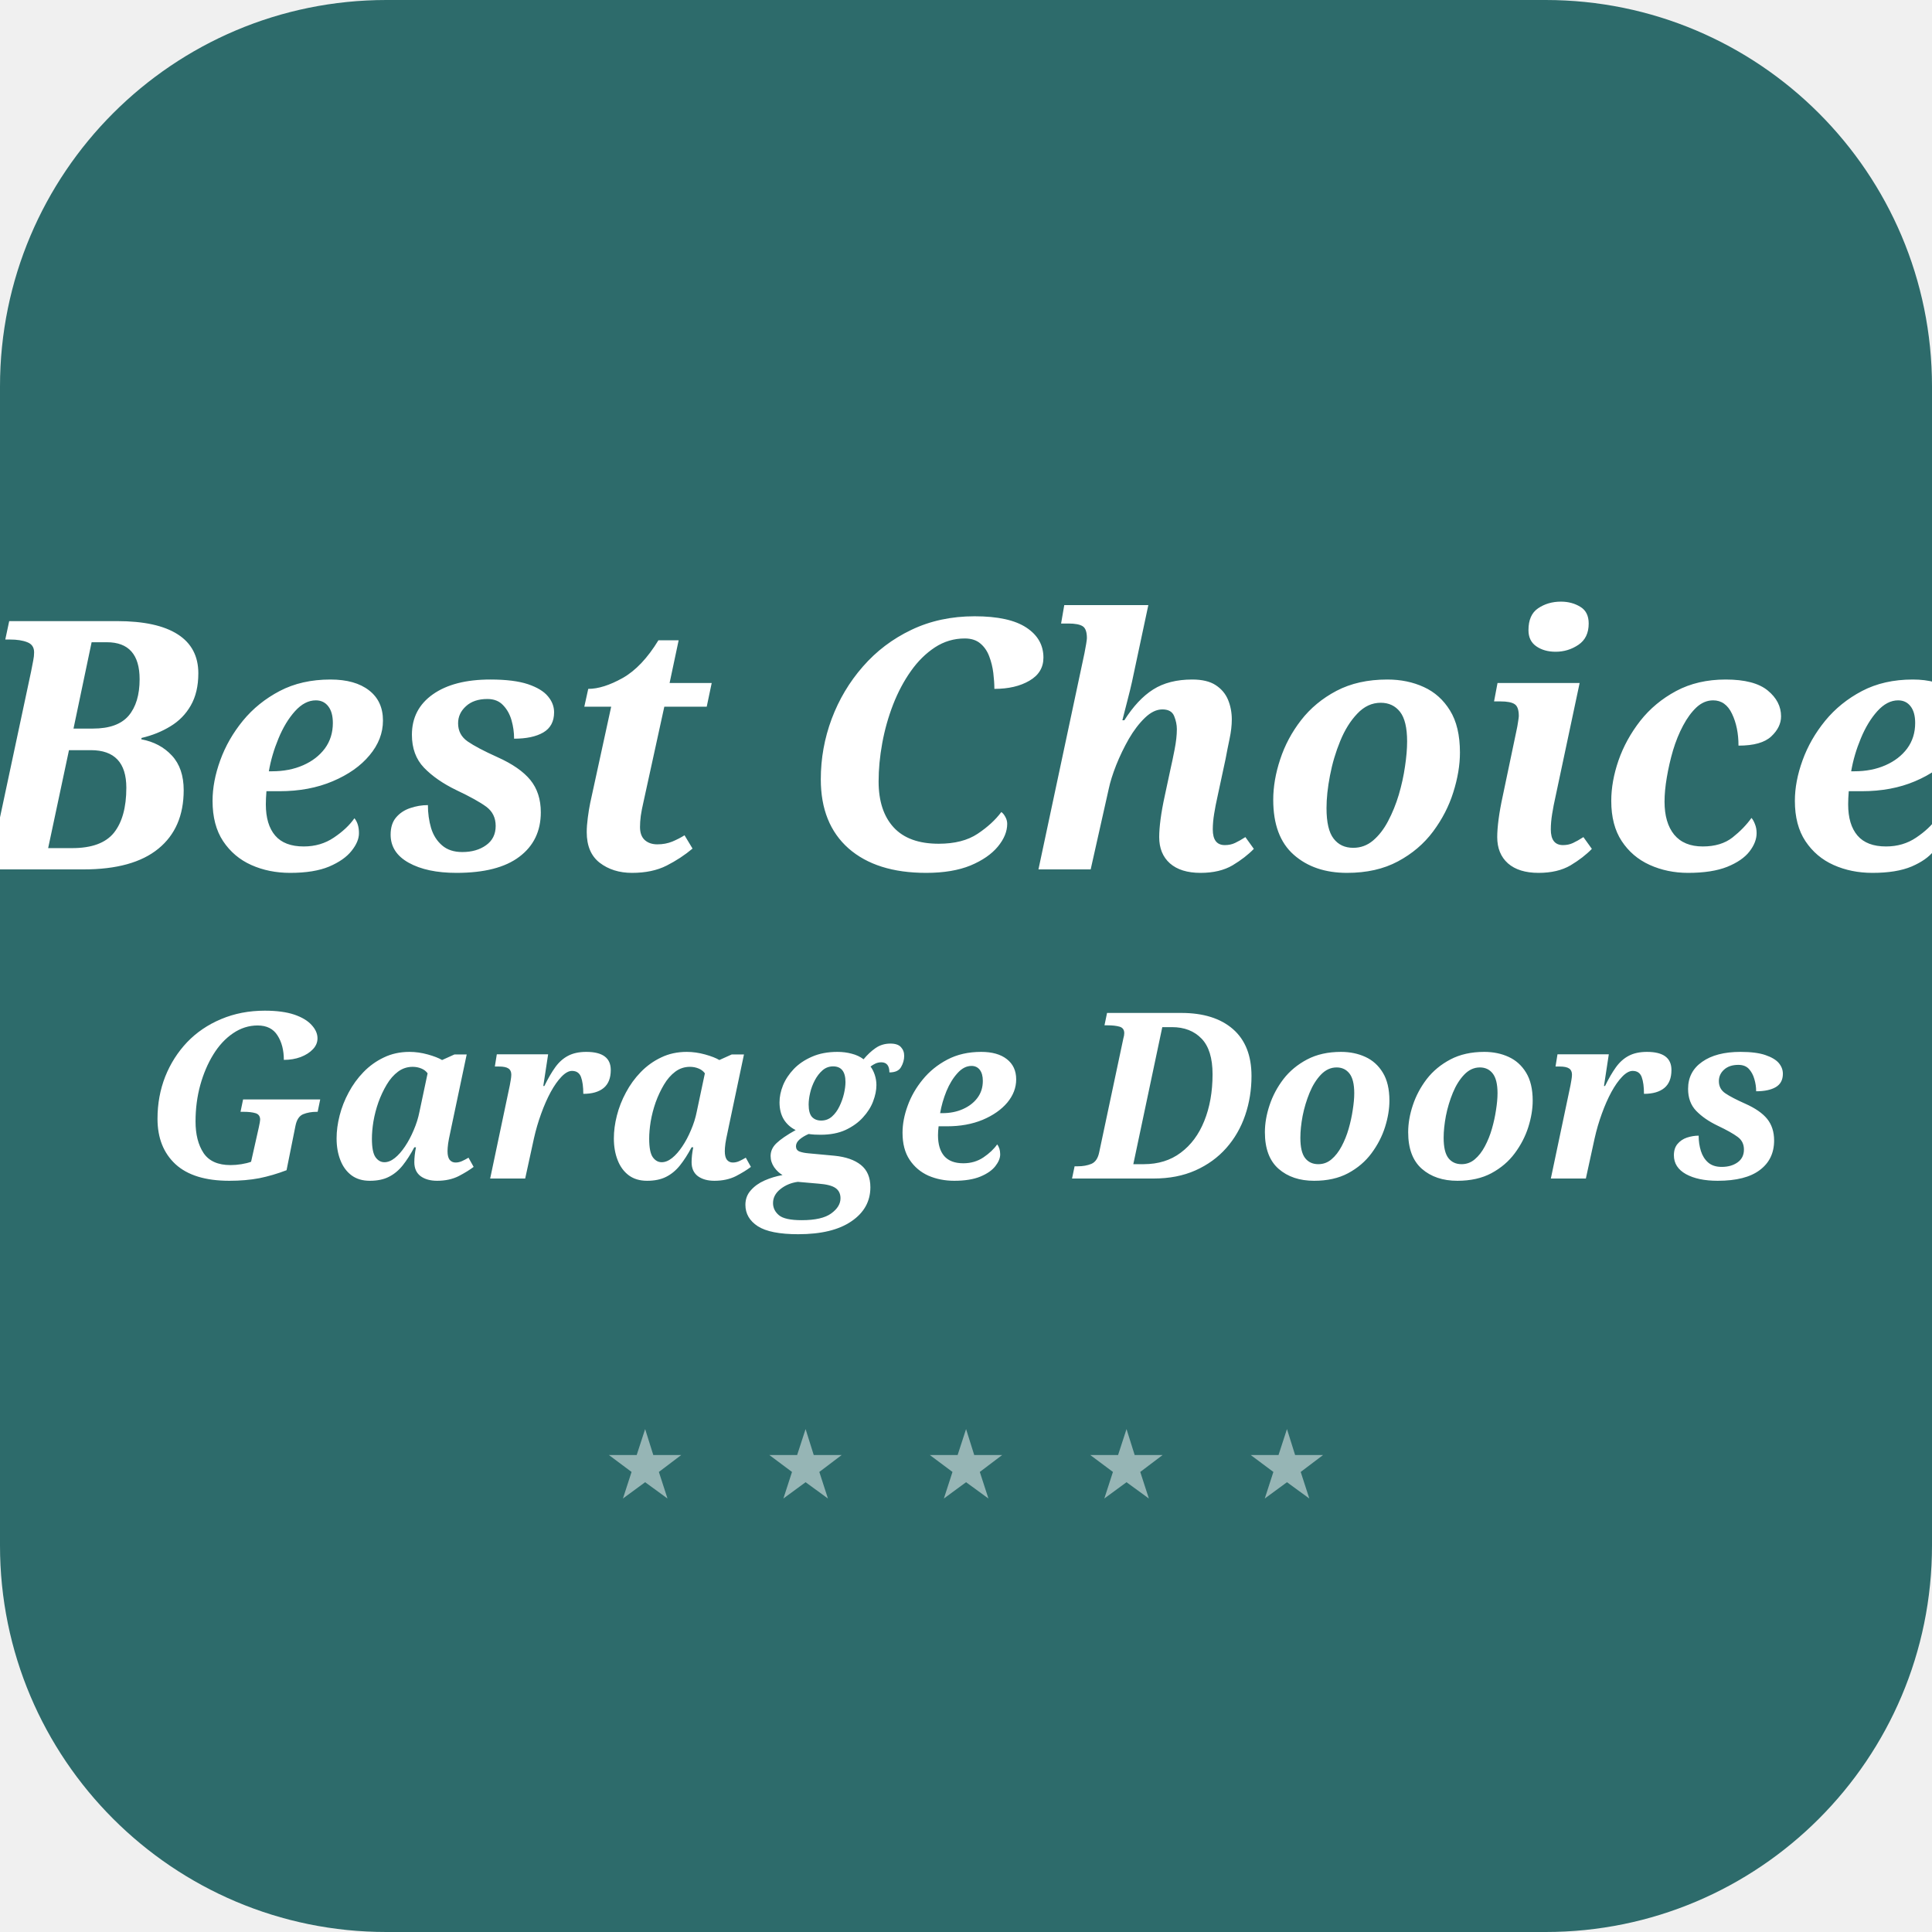
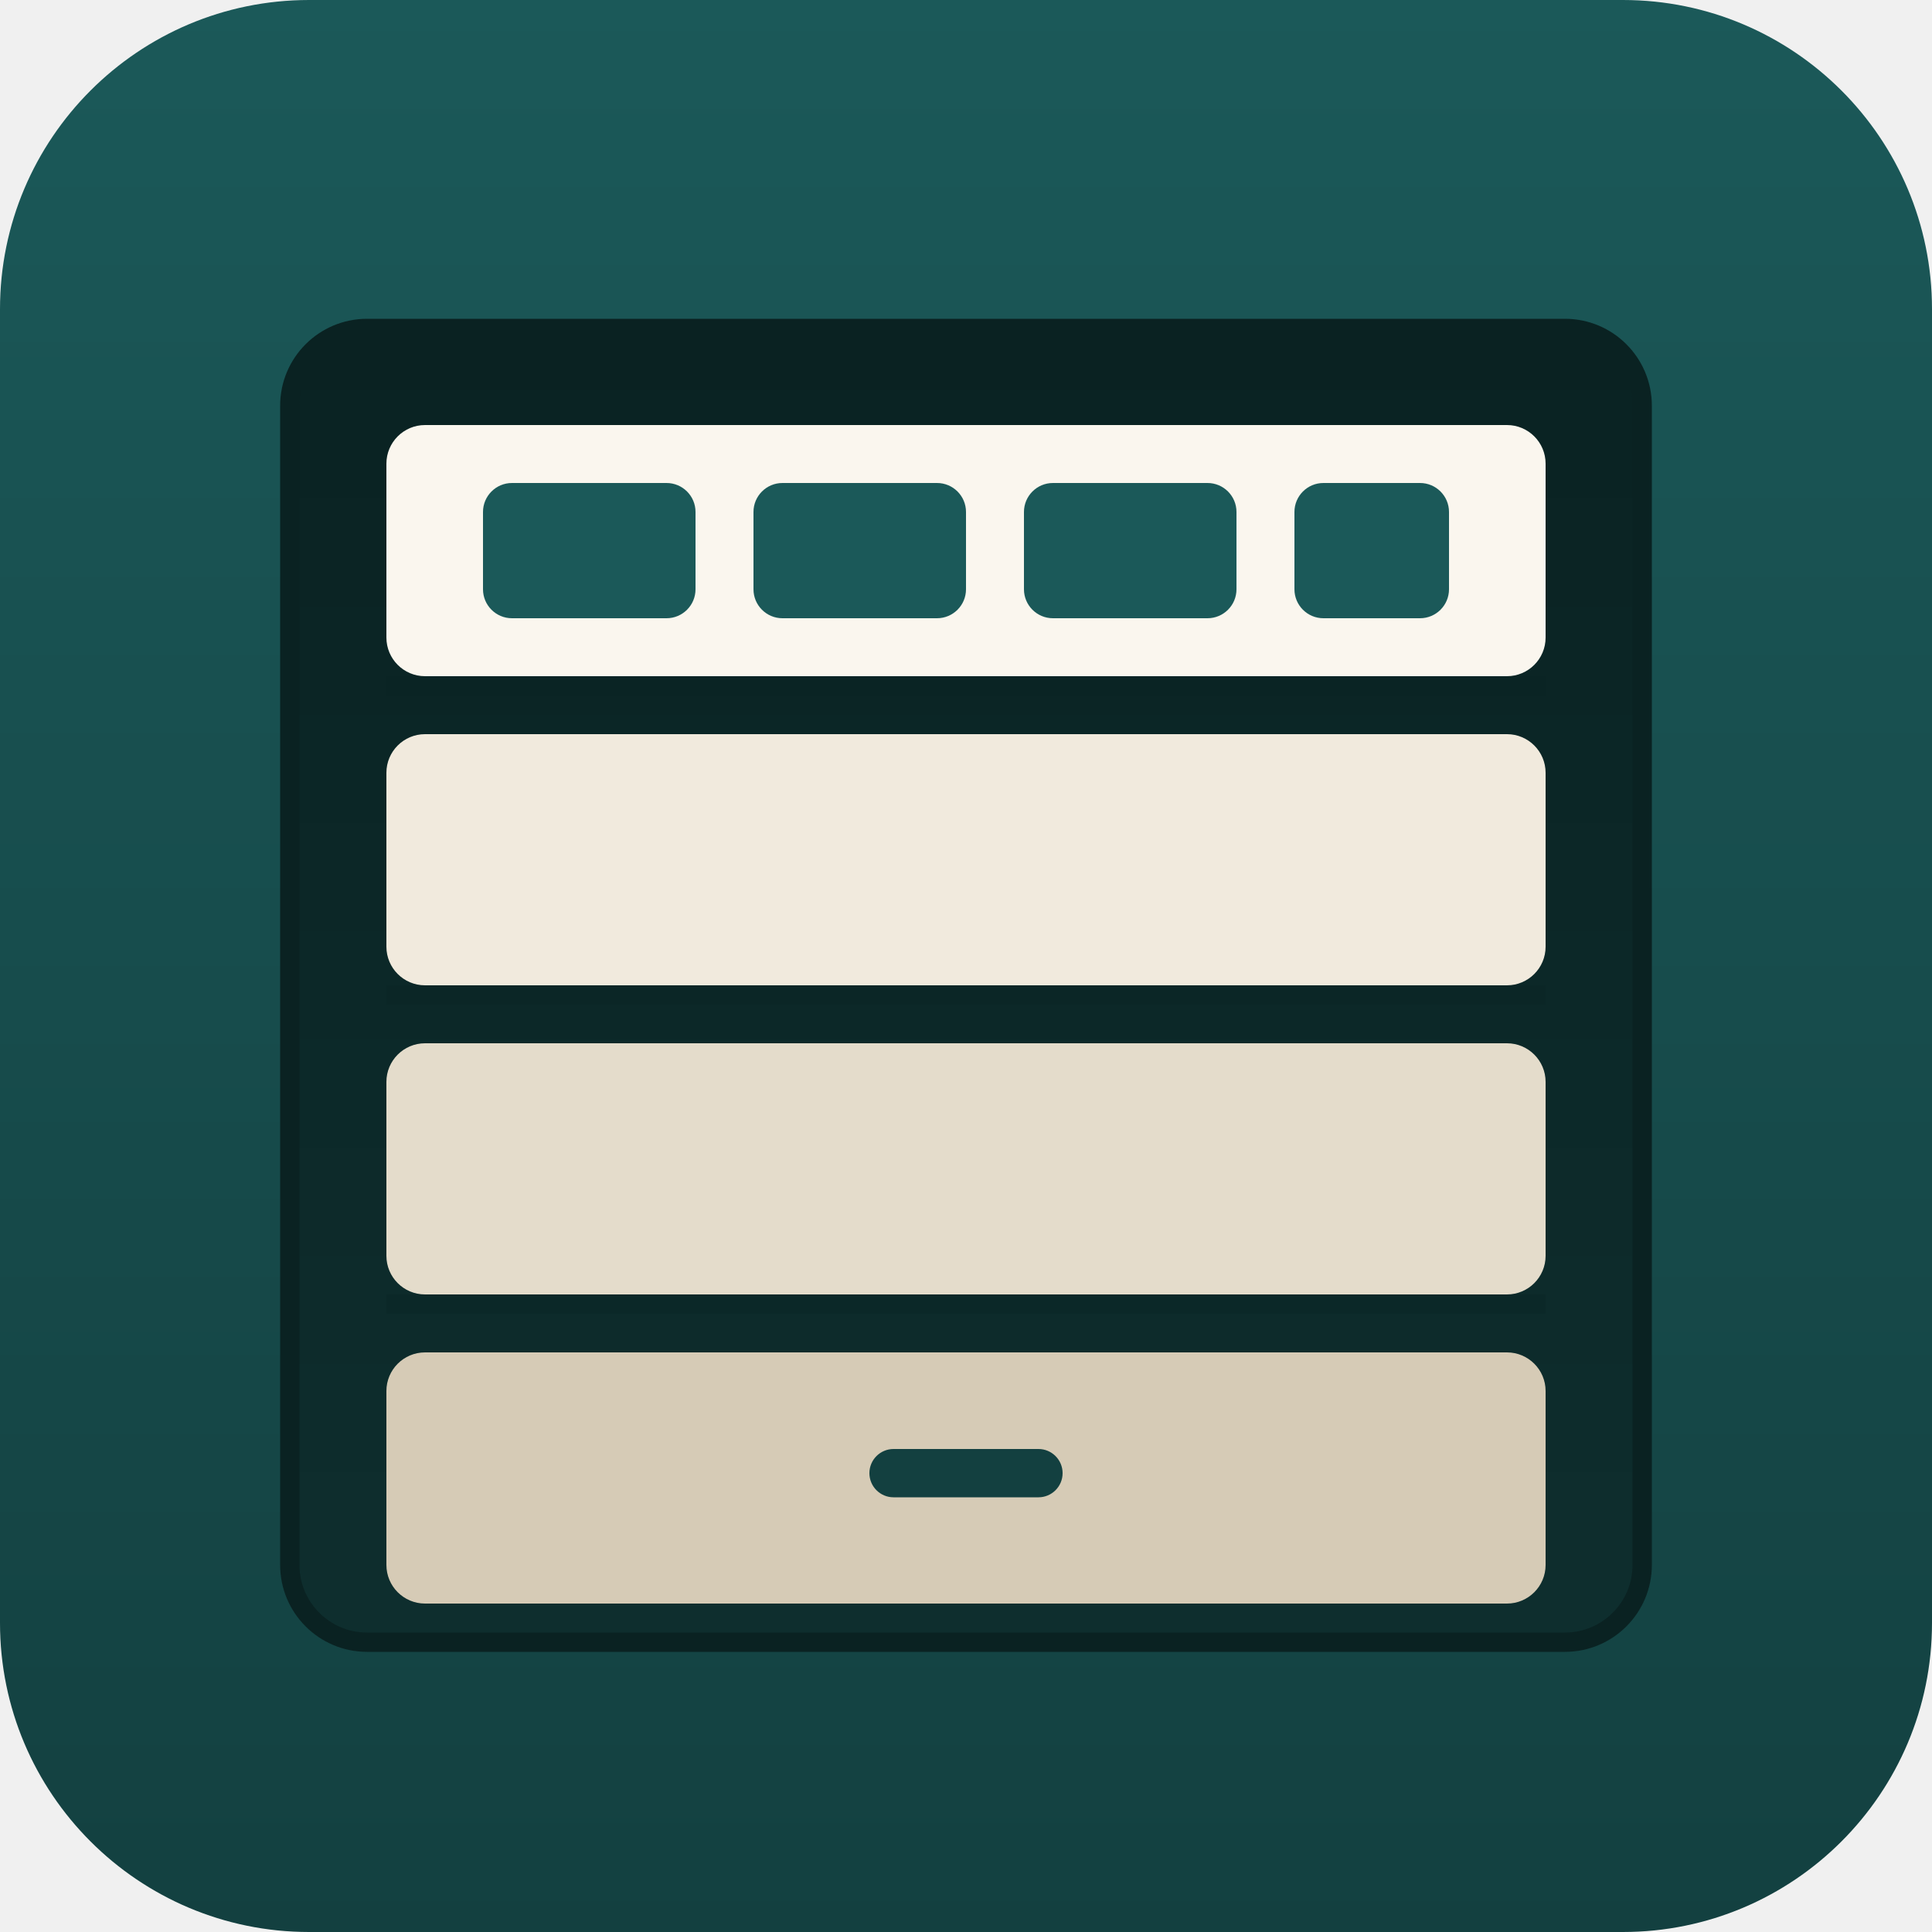
- <svg xmlns="http://www.w3.org/2000/svg" viewBox="0 0 200 200">
-   <rect width="200" height="200" rx="40" fill="#2d6b6b" />
-   <text x="100" y="90" text-anchor="middle" fill="#fff" font-size="36" font-family="Georgia, serif" font-weight="700" font-style="italic">Best Choice</text>
-   <text x="100" y="122" text-anchor="middle" fill="#fff" font-size="24" font-family="Georgia, serif" font-weight="700" font-style="italic">Garage Doors</text>
-   <text x="100" y="155" text-anchor="middle" fill="rgba(255,255,255,0.5)" font-size="10" letter-spacing="3">★ ★ ★ ★ ★</text>
+ <svg xmlns="http://www.w3.org/2000/svg" viewBox="0 0 200 200" width="200" height="200">
+   <defs>
+     <linearGradient id="bcgdGround" x1="0" y1="0" x2="0" y2="1">
+       <stop offset="0" stop-color="#1B5959" />
+       <stop offset="1" stop-color="#134040" />
+     </linearGradient>
+     <linearGradient id="bcgdOpening" x1="0" y1="0" x2="0" y2="1">
+       <stop offset="0" stop-color="#0A2222" />
+       <stop offset="1" stop-color="#0E2E2E" />
+     </linearGradient>
+   </defs>
+   <rect width="200" height="200" rx="32" style="fill:url(#bcgdGround)" />
+   <rect x="30" y="34" width="140" height="136" rx="8" style="fill:url(#bcgdOpening)" />
+   <rect x="30" y="34" width="140" height="136" rx="8" style="fill:none;stroke:#0A2222;stroke-width:2" />
+   <rect x="40" y="44" width="120" height="26" rx="4" style="fill:#FAF6EE" />
+   <rect x="50" y="50" width="22" height="14" rx="3" style="fill:#1B5959" />
+   <rect x="78" y="50" width="22" height="14" rx="3" style="fill:#1B5959" />
+   <rect x="106" y="50" width="22" height="14" rx="3" style="fill:#1B5959" />
+   <rect x="134" y="50" width="16" height="14" rx="3" style="fill:#1B5959" />
+   <rect x="40" y="76" width="120" height="26" rx="4" style="fill:#F1EADD" />
+   <rect x="40" y="108" width="120" height="26" rx="4" style="fill:#E4DCCB" />
+   <rect x="40" y="140" width="120" height="26" rx="4" style="fill:#D6CBB6" />
+   <rect x="40" y="70" width="120" height="2" style="fill:#0A2222;fill-opacity:0.28" />
+   <rect x="40" y="102" width="120" height="2" style="fill:#0A2222;fill-opacity:0.28" />
+   <rect x="40" y="134" width="120" height="2" style="fill:#0A2222;fill-opacity:0.28" />
+   <rect x="90" y="150" width="20" height="5" rx="2.5" style="fill:#134040" />
</svg>
